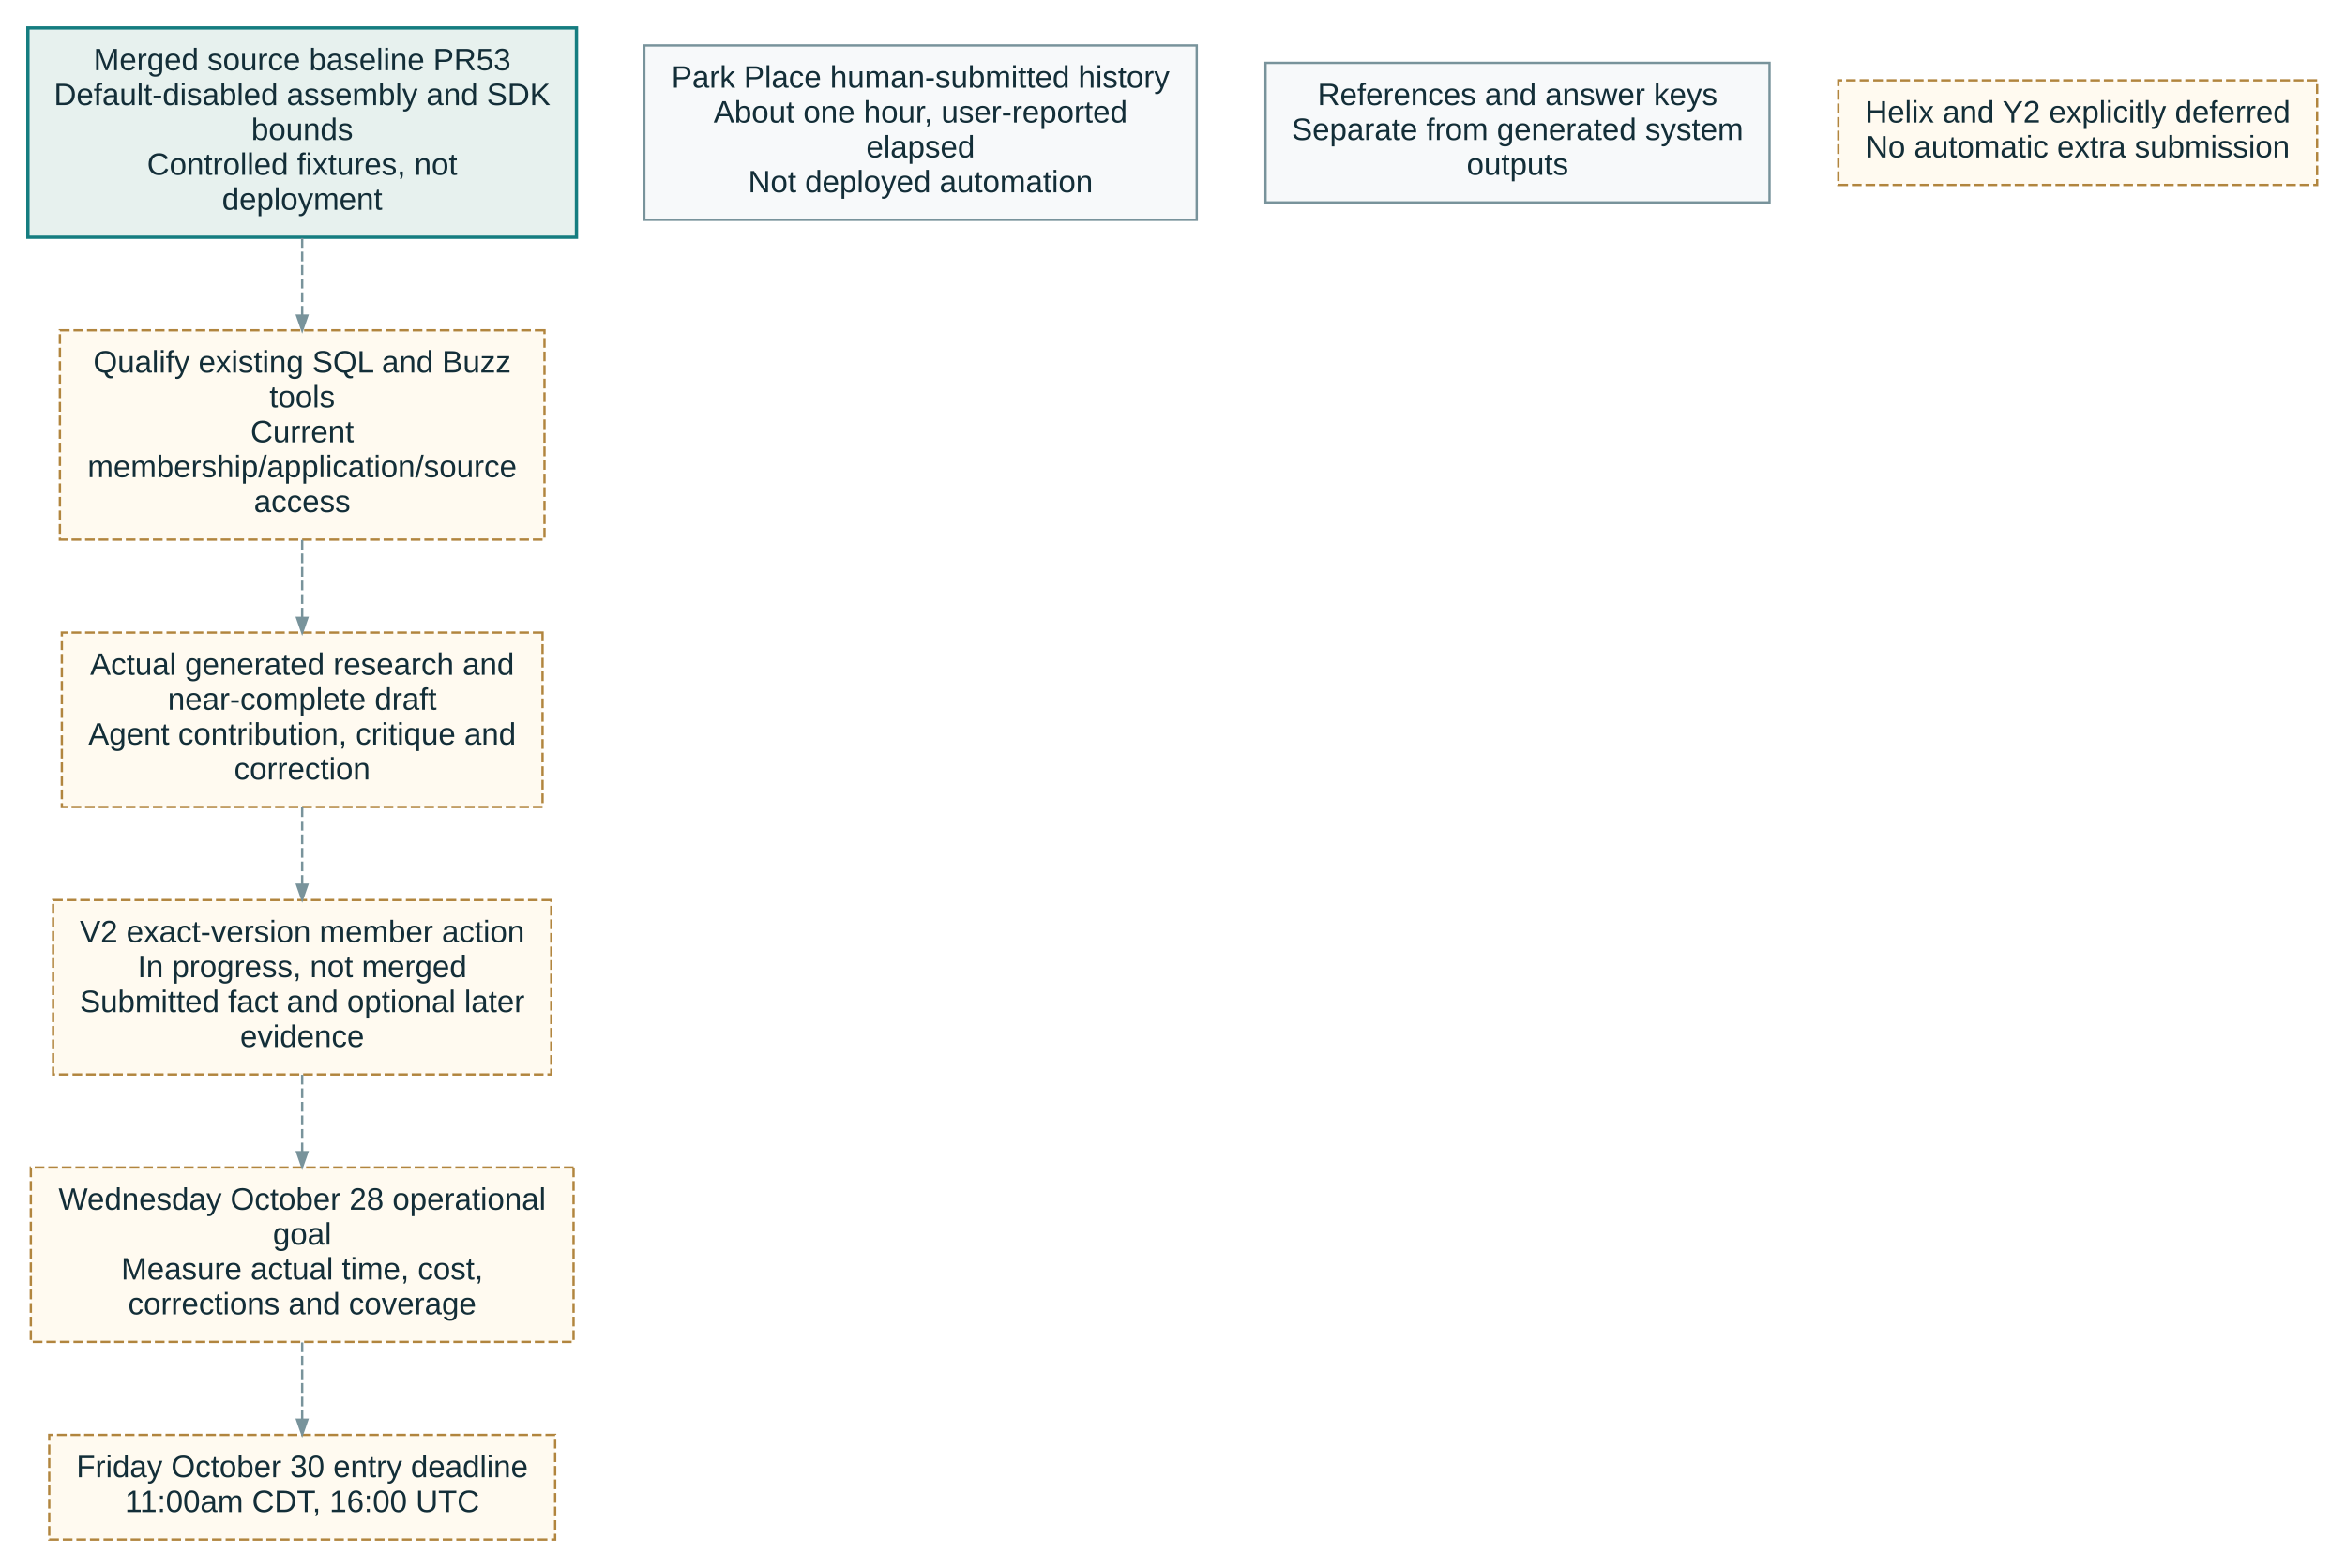
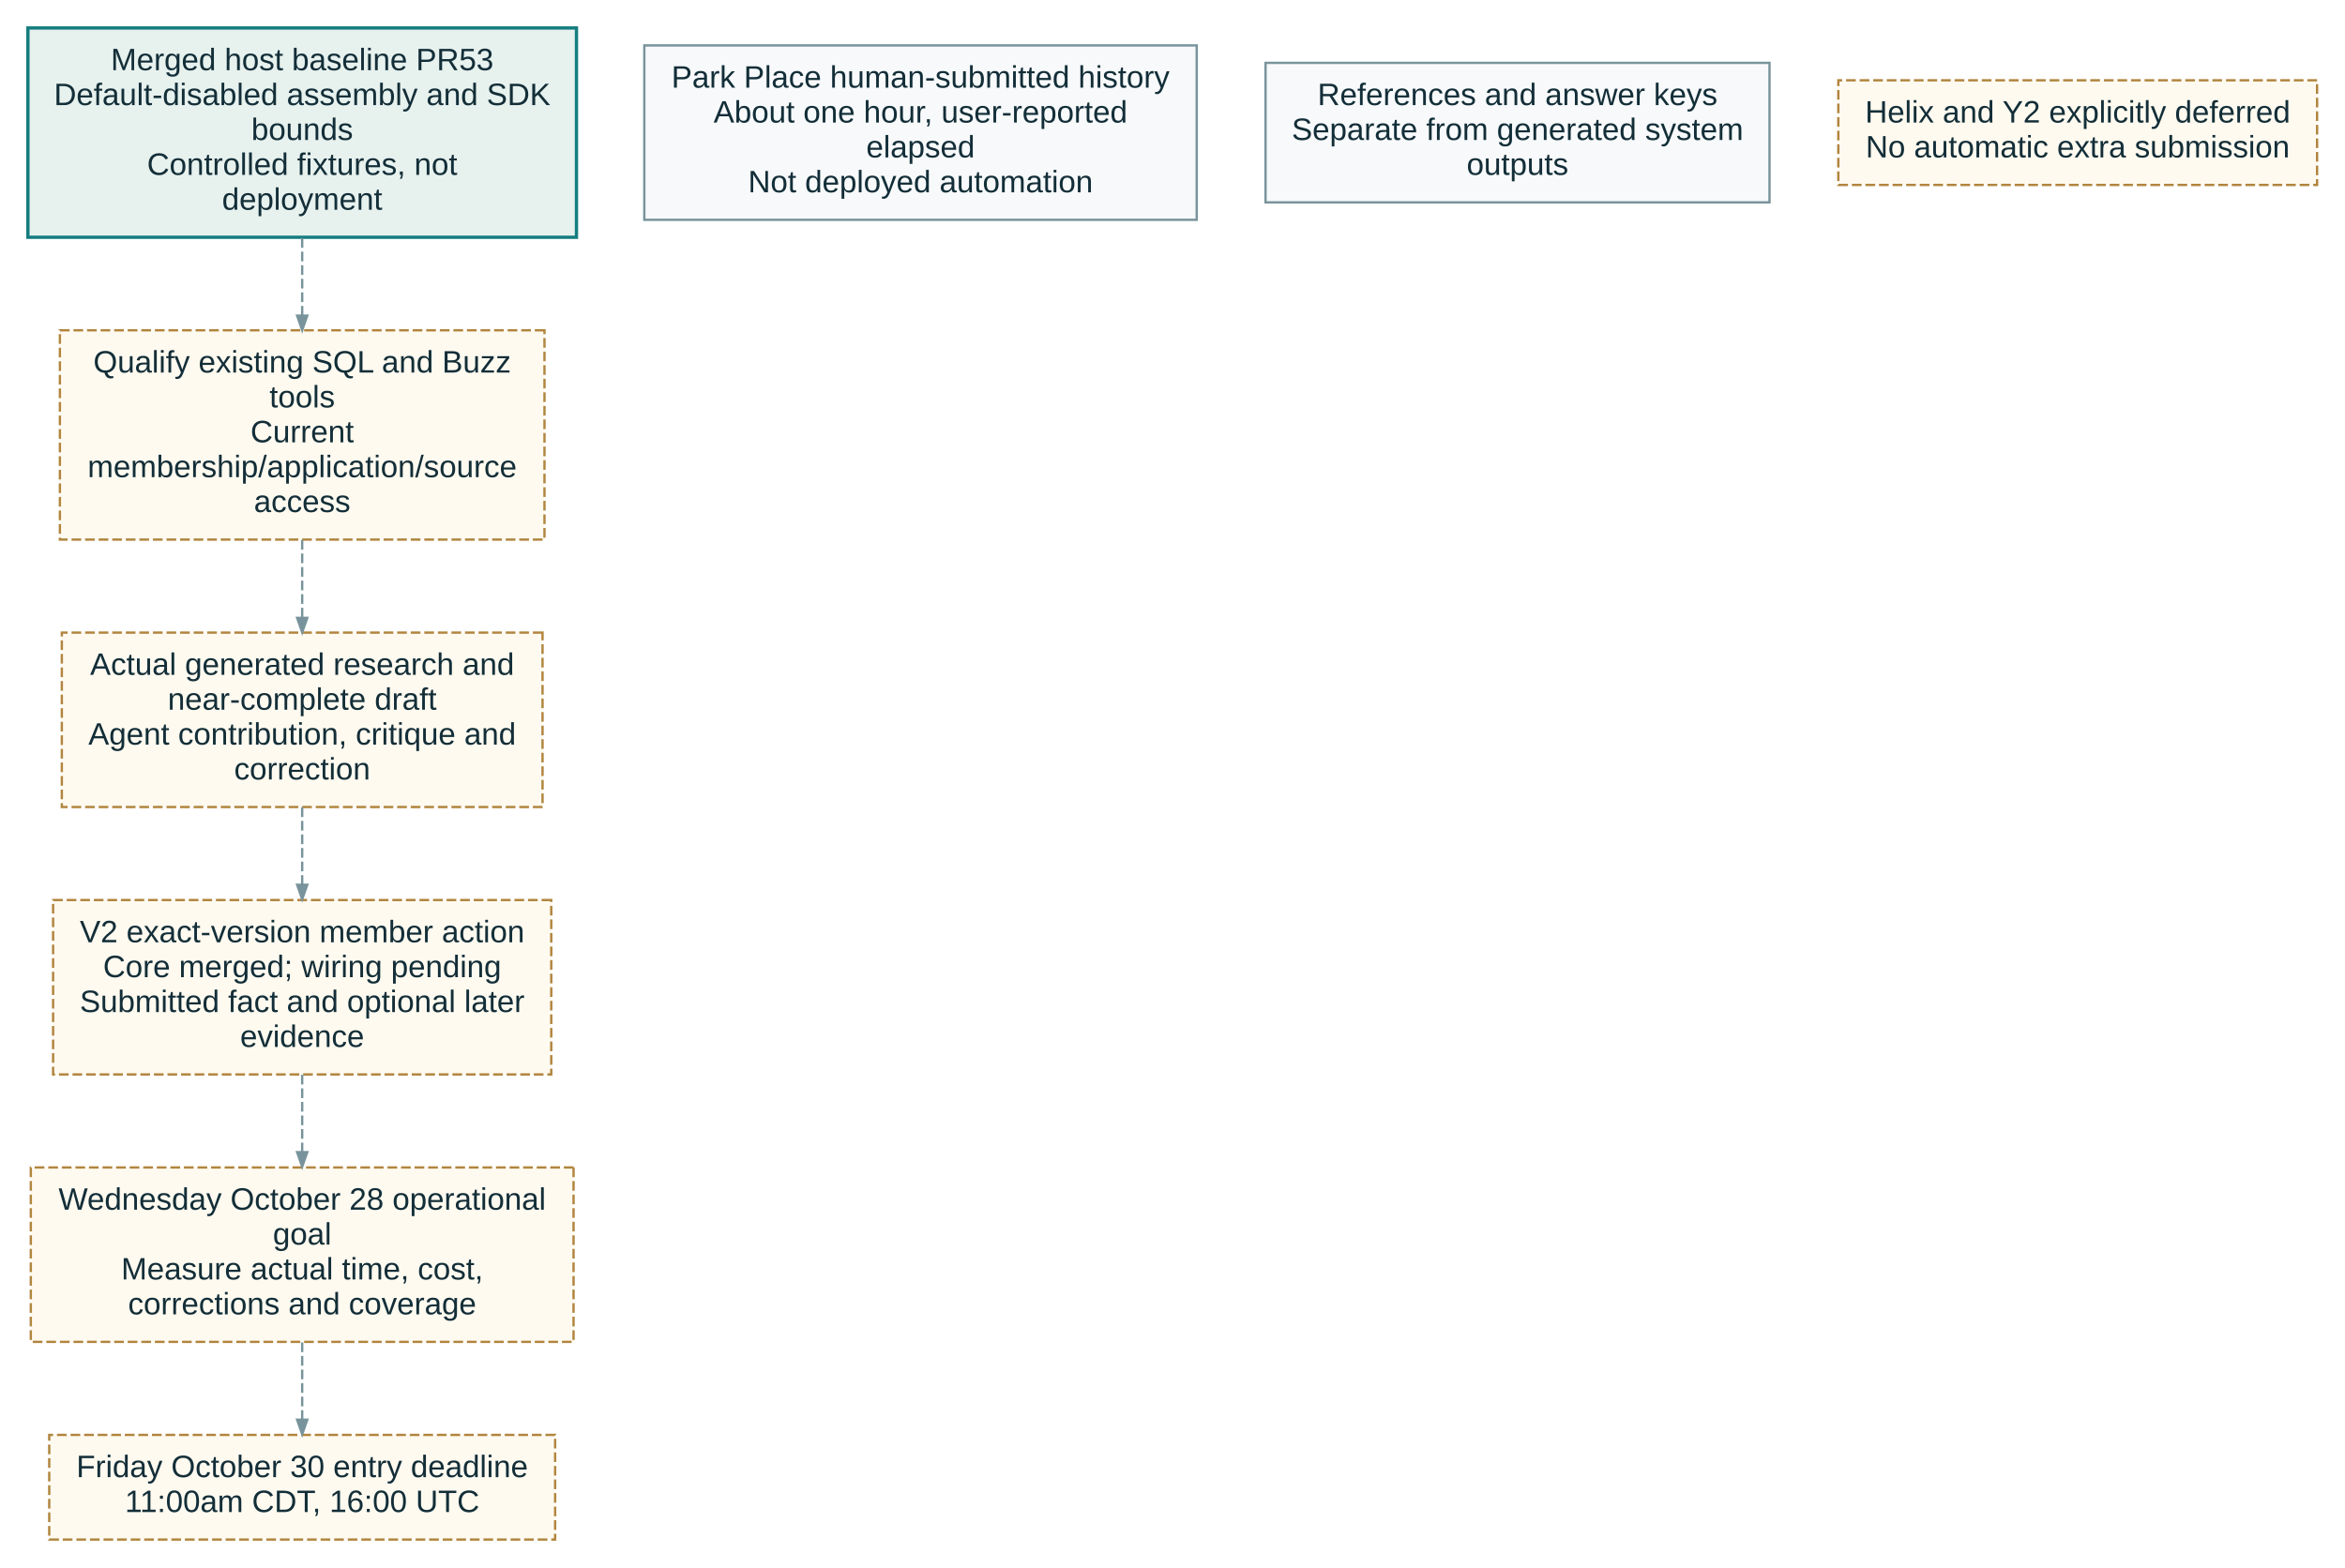
<svg xmlns="http://www.w3.org/2000/svg" width="1210pt" height="809pt" viewBox="0.00 0.00 1209.80 808.80" id="diagram-funding-roadmap" role="img" aria-label="Wednesday goal and Friday entry">
  <g id="diagram-funding-roadmap-graph" class="graph" transform="scale(1 1) rotate(0) translate(14.4 794.4)">
    <g id="diagram-funding-roadmap-node-I" class="node">
      <polygon fill="#e7f1ee" stroke="#157d80" stroke-width="1.7" points="283,-780 0,-780 0,-672 283,-672 283,-780" />
-       <text text-anchor="middle" x="141.5" y="-758.2" font-family="Arial" font-size="16.00" fill="#132e38">Merged source baseline PR53</text>
+       <text text-anchor="middle" x="141.5" y="-758.2" font-family="Arial" font-size="16.00" fill="#132e38">Merged host baseline PR53</text>
      <text text-anchor="middle" x="141.5" y="-740.2" font-family="Arial" font-size="16.00" fill="#132e38">Default-disabled assembly and SDK</text>
      <text text-anchor="middle" x="141.5" y="-722.2" font-family="Arial" font-size="16.00" fill="#132e38">bounds</text>
      <text text-anchor="middle" x="141.5" y="-704.2" font-family="Arial" font-size="16.00" fill="#132e38">Controlled fixtures, not</text>
      <text text-anchor="middle" x="141.5" y="-686.2" font-family="Arial" font-size="16.00" fill="#132e38">deployment</text>
    </g>
    <g id="diagram-funding-roadmap-node-A" class="node">
      <polygon fill="#fffaf0" stroke="#b1853e" stroke-width="1.2" stroke-dasharray="5,2" points="266.5,-624 16.5,-624 16.5,-516 266.5,-516 266.5,-624" />
      <text text-anchor="middle" x="141.5" y="-602.2" font-family="Arial" font-size="16.00" fill="#132e38">Qualify existing SQL and Buzz</text>
      <text text-anchor="middle" x="141.5" y="-584.2" font-family="Arial" font-size="16.00" fill="#132e38">tools</text>
      <text text-anchor="middle" x="141.5" y="-566.2" font-family="Arial" font-size="16.00" fill="#132e38">Current</text>
      <text text-anchor="middle" x="141.5" y="-548.2" font-family="Arial" font-size="16.00" fill="#132e38">membership/application/source</text>
      <text text-anchor="middle" x="141.5" y="-530.2" font-family="Arial" font-size="16.00" fill="#132e38">access</text>
    </g>
    <g id="diagram-funding-roadmap-edge-0" class="edge">
      <path fill="none" stroke="#78939b" stroke-width="1.2" stroke-dasharray="5,2" d="M141.5,-671.57C141.5,-658.72 141.5,-644.89 141.5,-631.73" />
      <polygon fill="#78939b" stroke="#78939b" stroke-width="1.2" points="144.13,-631.57 141.5,-624.07 138.88,-631.57 144.13,-631.57" />
    </g>
    <g id="diagram-funding-roadmap-node-D" class="node">
      <polygon fill="#fffaf0" stroke="#b1853e" stroke-width="1.2" stroke-dasharray="5,2" points="265.5,-468 17.5,-468 17.5,-378 265.5,-378 265.5,-468" />
      <text text-anchor="middle" x="141.5" y="-446.2" font-family="Arial" font-size="16.00" fill="#132e38">Actual generated research and</text>
      <text text-anchor="middle" x="141.5" y="-428.2" font-family="Arial" font-size="16.00" fill="#132e38">near-complete draft</text>
      <text text-anchor="middle" x="141.5" y="-410.2" font-family="Arial" font-size="16.00" fill="#132e38">Agent contribution, critique and</text>
      <text text-anchor="middle" x="141.5" y="-392.2" font-family="Arial" font-size="16.00" fill="#132e38">correction</text>
    </g>
    <g id="diagram-funding-roadmap-edge-1" class="edge">
      <path fill="none" stroke="#78939b" stroke-width="1.2" stroke-dasharray="5,2" d="M141.5,-515.83C141.5,-502.72 141.5,-488.71 141.5,-475.67" />
      <polygon fill="#78939b" stroke="#78939b" stroke-width="1.2" points="144.13,-475.62 141.5,-468.12 138.88,-475.62 144.13,-475.62" />
    </g>
    <g id="diagram-funding-roadmap-node-V" class="node">
      <polygon fill="#fffaf0" stroke="#b1853e" stroke-width="1.2" stroke-dasharray="5,2" points="270,-330 13,-330 13,-240 270,-240 270,-330" />
      <text text-anchor="middle" x="141.5" y="-308.2" font-family="Arial" font-size="16.00" fill="#132e38">V2 exact-version member action</text>
-       <text text-anchor="middle" x="141.5" y="-290.2" font-family="Arial" font-size="16.00" fill="#132e38">In progress, not merged</text>
+       <text text-anchor="middle" x="141.5" y="-290.2" font-family="Arial" font-size="16.00" fill="#132e38">Core merged; wiring pending</text>
      <text text-anchor="middle" x="141.5" y="-272.2" font-family="Arial" font-size="16.00" fill="#132e38">Submitted fact and optional later</text>
      <text text-anchor="middle" x="141.5" y="-254.2" font-family="Arial" font-size="16.00" fill="#132e38">evidence</text>
    </g>
    <g id="diagram-funding-roadmap-edge-2" class="edge">
      <path fill="none" stroke="#78939b" stroke-width="1.2" stroke-dasharray="5,2" d="M141.5,-377.84C141.5,-365.14 141.5,-351.16 141.5,-338.02" />
      <polygon fill="#78939b" stroke="#78939b" stroke-width="1.2" points="144.13,-337.9 141.5,-330.4 138.88,-337.9 144.13,-337.9" />
    </g>
    <g id="diagram-funding-roadmap-node-W" class="node">
      <polygon fill="#fffaf0" stroke="#b1853e" stroke-width="1.2" stroke-dasharray="5,2" points="281.5,-192 1.5,-192 1.5,-102 281.5,-102 281.5,-192" />
      <text text-anchor="middle" x="141.5" y="-170.2" font-family="Arial" font-size="16.00" fill="#132e38">Wednesday October 28 operational</text>
      <text text-anchor="middle" x="141.5" y="-152.2" font-family="Arial" font-size="16.00" fill="#132e38">goal</text>
      <text text-anchor="middle" x="141.5" y="-134.2" font-family="Arial" font-size="16.00" fill="#132e38">Measure actual time, cost,</text>
      <text text-anchor="middle" x="141.5" y="-116.2" font-family="Arial" font-size="16.00" fill="#132e38">corrections and coverage</text>
    </g>
    <g id="diagram-funding-roadmap-edge-3" class="edge">
      <path fill="none" stroke="#78939b" stroke-width="1.2" stroke-dasharray="5,2" d="M141.5,-239.84C141.5,-227.14 141.5,-213.16 141.5,-200.02" />
      <polygon fill="#78939b" stroke="#78939b" stroke-width="1.2" points="144.13,-199.9 141.5,-192.4 138.88,-199.9 144.13,-199.9" />
    </g>
    <g id="diagram-funding-roadmap-node-F" class="node">
      <polygon fill="#fffaf0" stroke="#b1853e" stroke-width="1.2" stroke-dasharray="5,2" points="272,-54 11,-54 11,0 272,0 272,-54" />
      <text text-anchor="middle" x="141.5" y="-32.2" font-family="Arial" font-size="16.00" fill="#132e38">Friday October 30 entry deadline</text>
      <text text-anchor="middle" x="141.5" y="-14.2" font-family="Arial" font-size="16.00" fill="#132e38">11:00am CDT, 16:00 UTC</text>
    </g>
    <g id="diagram-funding-roadmap-edge-4" class="edge">
      <path fill="none" stroke="#78939b" stroke-width="1.2" stroke-dasharray="5,2" d="M141.5,-101.73C141.5,-88.64 141.5,-74.51 141.5,-62.17" />
      <polygon fill="#78939b" stroke="#78939b" stroke-width="1.2" points="144.13,-61.84 141.5,-54.34 138.88,-61.84 144.13,-61.84" />
    </g>
    <g id="diagram-funding-roadmap-node-P" class="node">
      <polygon fill="#f7f9fa" stroke="#78939b" stroke-width="1.2" points="603,-771 318,-771 318,-681 603,-681 603,-771" />
      <text text-anchor="middle" x="460.5" y="-749.2" font-family="Arial" font-size="16.00" fill="#132e38">Park Place human-submitted history</text>
      <text text-anchor="middle" x="460.5" y="-731.2" font-family="Arial" font-size="16.00" fill="#132e38">About one hour, user-reported</text>
      <text text-anchor="middle" x="460.5" y="-713.2" font-family="Arial" font-size="16.00" fill="#132e38">elapsed</text>
      <text text-anchor="middle" x="460.5" y="-695.2" font-family="Arial" font-size="16.00" fill="#132e38">Not deployed automation</text>
    </g>
    <g id="diagram-funding-roadmap-node-R" class="node">
      <polygon fill="#f7f9fa" stroke="#78939b" stroke-width="1.2" points="898.5,-762 638.5,-762 638.5,-690 898.5,-690 898.5,-762" />
      <text text-anchor="middle" x="768.5" y="-740.2" font-family="Arial" font-size="16.00" fill="#132e38">References and answer keys</text>
      <text text-anchor="middle" x="768.5" y="-722.2" font-family="Arial" font-size="16.00" fill="#132e38">Separate from generated system</text>
      <text text-anchor="middle" x="768.5" y="-704.2" font-family="Arial" font-size="16.00" fill="#132e38">outputs</text>
    </g>
    <g id="diagram-funding-roadmap-node-L" class="node">
      <polygon fill="#fffaf0" stroke="#b1853e" stroke-width="1.2" stroke-dasharray="5,2" points="1181,-753 934,-753 934,-699 1181,-699 1181,-753" />
      <text text-anchor="middle" x="1057.5" y="-731.2" font-family="Arial" font-size="16.00" fill="#132e38">Helix and Y2 explicitly deferred</text>
      <text text-anchor="middle" x="1057.5" y="-713.2" font-family="Arial" font-size="16.00" fill="#132e38">No automatic extra submission</text>
    </g>
  </g>
</svg>
